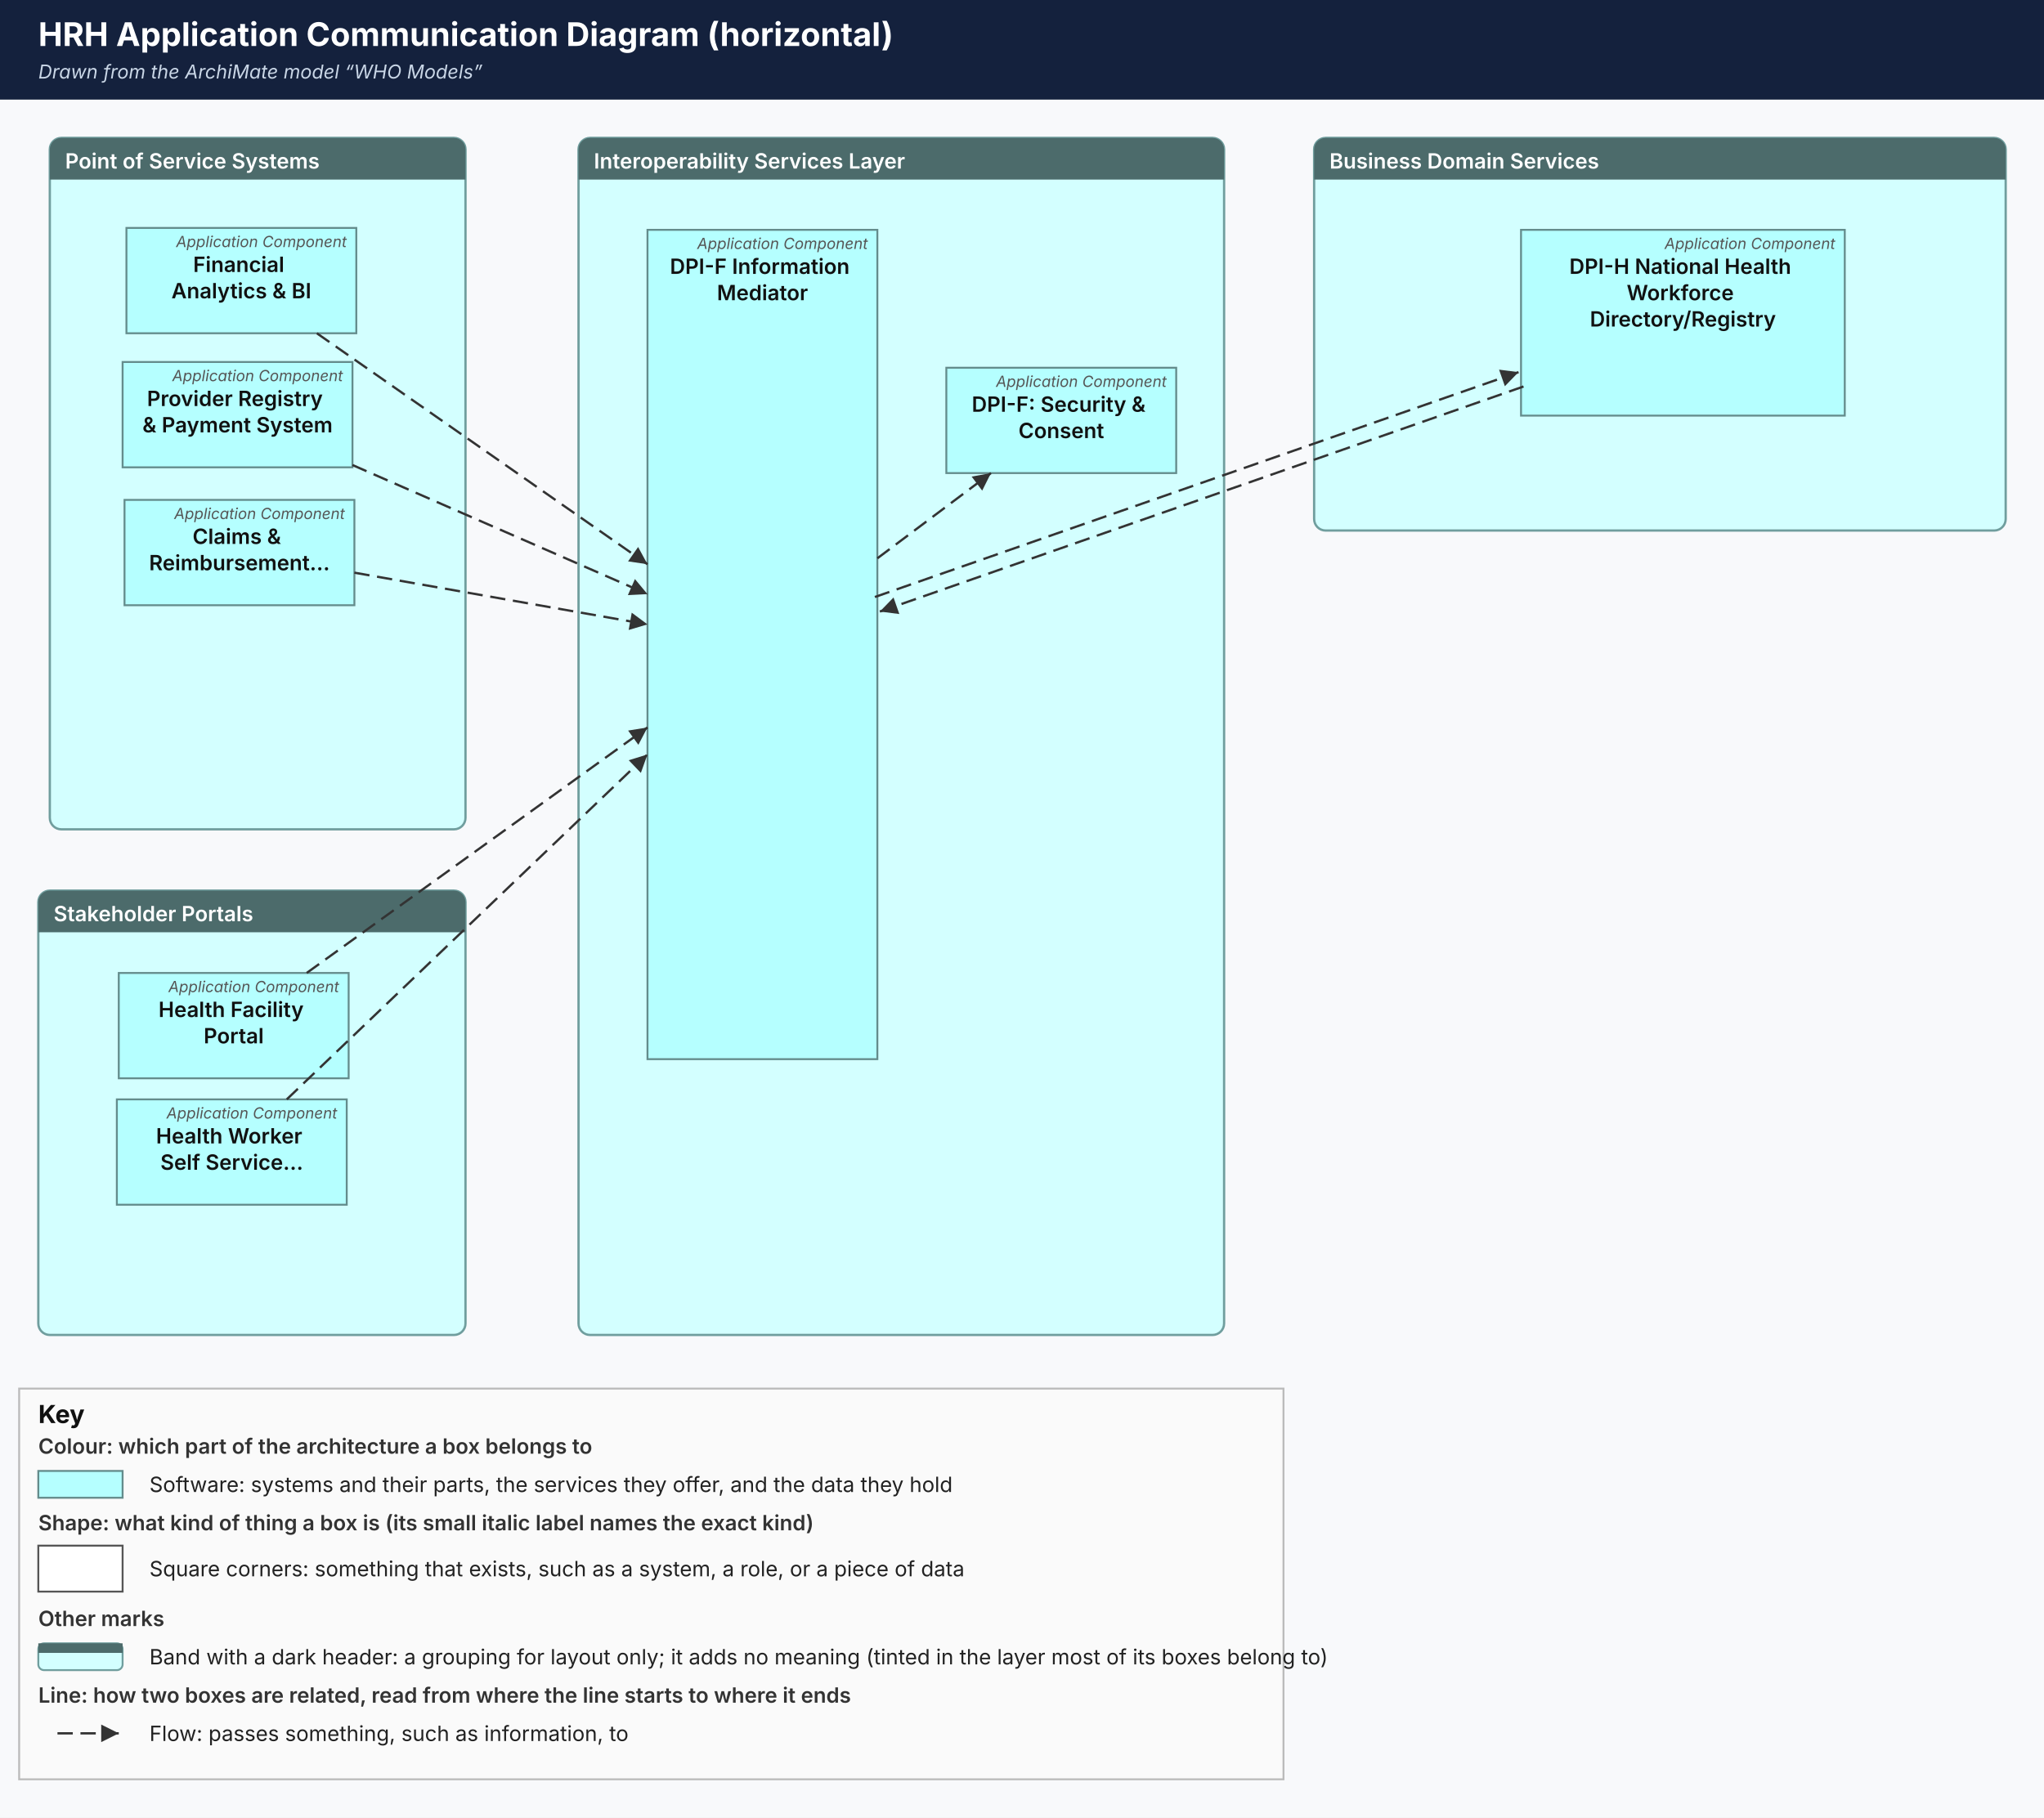
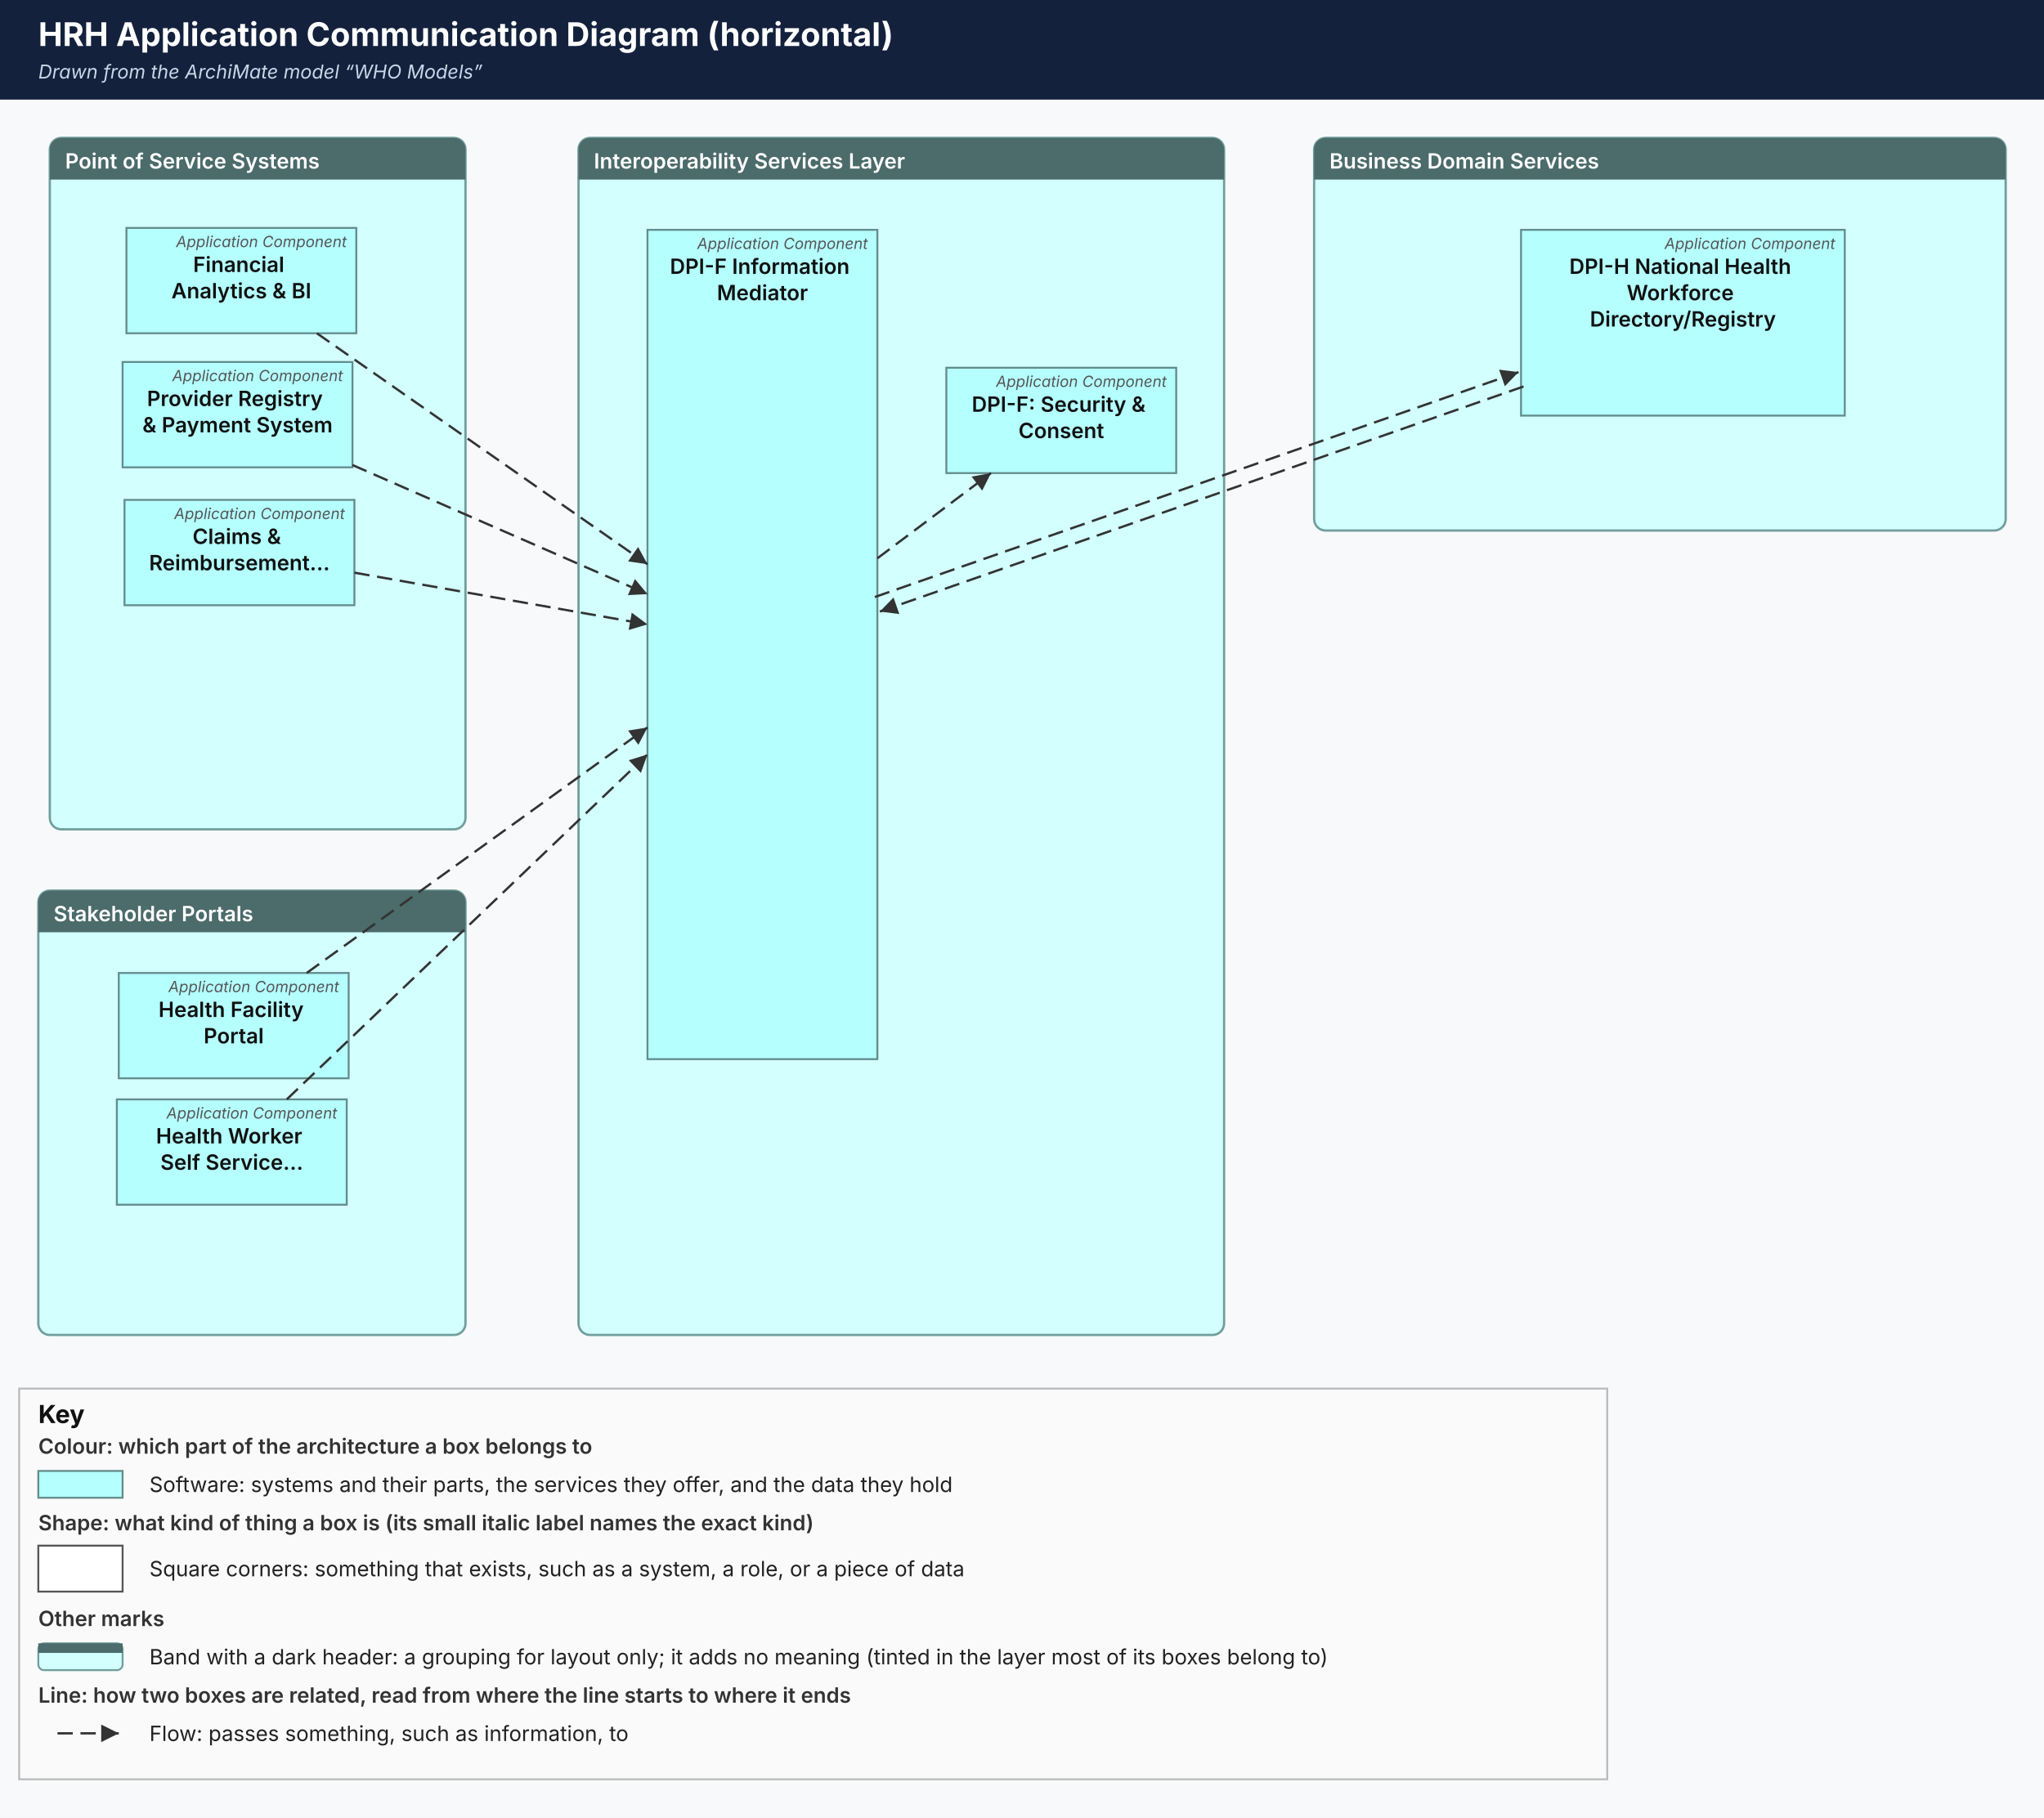
<svg xmlns="http://www.w3.org/2000/svg" viewBox="46 60 1067 949" width="1067" height="949" role="img" aria-labelledby="av-title">
  <style>
.av-name{font:600 11px Inter, "Segoe UI", system-ui, -apple-system, Helvetica, Arial, sans-serif;fill:#111}
.av-type{font:italic 8px Inter, "Segoe UI", system-ui, -apple-system, Helvetica, Arial, sans-serif;fill:#555}
.av-group{font:600 11px Inter, "Segoe UI", system-ui, -apple-system, Helvetica, Arial, sans-serif;fill:#333}
.av-note{font:10px Inter, "Segoe UI", system-ui, -apple-system, Helvetica, Arial, sans-serif;fill:#222}
.av-key{font:11px Inter, "Segoe UI", system-ui, -apple-system, Helvetica, Arial, sans-serif;fill:#222}
.av-keyh{font:600 11px Inter, "Segoe UI", system-ui, -apple-system, Helvetica, Arial, sans-serif;fill:#333}
.av-keyt{font:700 13px Inter, "Segoe UI", system-ui, -apple-system, Helvetica, Arial, sans-serif;fill:#111}
.av-rel{font:9px Inter, "Segoe UI", system-ui, -apple-system, Helvetica, Arial, sans-serif;fill:#333;paint-order:stroke;stroke:#fff;stroke-width:3px}
a:hover rect,a:hover polygon,a:focus rect,a:focus polygon{stroke:#06c;stroke-width:2.5}
</style>
  <defs>
    <marker id="arrow-open" viewBox="0 0 12 12" refX="11" refY="6" markerWidth="11" markerHeight="11" orient="auto-start-reverse" markerUnits="userSpaceOnUse">
      <path d="M1 1 L11 6 L1 11" fill="none" stroke="#333" stroke-width="1.3" />
    </marker>
    <marker id="arrow-filled" viewBox="0 0 12 12" refX="11" refY="6" markerWidth="11" markerHeight="11" orient="auto-start-reverse" markerUnits="userSpaceOnUse">
      <path d="M1 1 L11 6 L1 11 Z" fill="#333" />
    </marker>
    <marker id="arrow-small" viewBox="0 0 10 10" refX="9" refY="5" markerWidth="8" markerHeight="8" orient="auto-start-reverse" markerUnits="userSpaceOnUse">
      <path d="M1 1 L9 5 L1 9" fill="none" stroke="#333" stroke-width="1.2" />
    </marker>
    <marker id="triangle-hollow" viewBox="0 0 14 14" refX="13" refY="7" markerWidth="13" markerHeight="13" orient="auto-start-reverse" markerUnits="userSpaceOnUse">
      <path d="M1 1 L13 7 L1 13 Z" fill="#fff" stroke="#333" stroke-width="1.2" />
    </marker>
    <marker id="diamond-filled" viewBox="0 0 16 10" refX="1" refY="5" markerWidth="16" markerHeight="10" orient="auto-start-reverse" markerUnits="userSpaceOnUse">
      <path d="M1 5 L8 1 L15 5 L8 9 Z" fill="#333" />
    </marker>
    <marker id="diamond-hollow" viewBox="0 0 16 10" refX="1" refY="5" markerWidth="16" markerHeight="10" orient="auto-start-reverse" markerUnits="userSpaceOnUse">
      <path d="M1 5 L8 1 L15 5 L8 9 Z" fill="#fff" stroke="#333" stroke-width="1.2" />
    </marker>
    <marker id="dot" viewBox="0 0 8 8" refX="4" refY="4" markerWidth="7" markerHeight="7" orient="auto" markerUnits="userSpaceOnUse">
      <circle cx="4" cy="4" r="3.2" fill="#333" />
    </marker>
    <pattern id="missing" width="8" height="8" patternUnits="userSpaceOnUse" patternTransform="rotate(45)">
      <rect width="8" height="8" fill="#fff" />
      <line x1="0" y1="0" x2="0" y2="8" stroke="#d33" stroke-width="2" />
    </pattern>
  </defs>
  <rect x="46" y="60" width="1067" height="949" fill="#f8f9fb" />
  <rect x="46" y="60" width="1067" height="52" fill="#14213d" />
  <text x="66" y="84" style="font:700 17px Inter, &quot;Segoe UI&quot;, system-ui, -apple-system, Helvetica, Arial, sans-serif;fill:#fff">HRH Application Communication Diagram (horizontal)</text>
  <text x="66" y="101" style="font:italic 10px Inter, &quot;Segoe UI&quot;, system-ui, -apple-system, Helvetica, Arial, sans-serif;fill:#c9d6e6">Drawn from the ArchiMate model “WHO Models”</text>
  <g class="av-g">
    <rect x="72" y="132" width="217" height="361" rx="6" fill="#d3ffff" stroke="#709e9e" stroke-width="1.2" />
    <path d="M72 138 a6 6 0 0 1 6 -6 h205 a6 6 0 0 1 6 6 v15.75 h-217 z" fill="#4c6b6b" />
    <text class="av-group" x="80" y="148" style="fill:#fff">Point of Service Systems</text>
  </g>
  <a href="../../../en/dpi-h-ra/archimate/0.2.0-draft.1/elements/financial-analytics-bi/" target="_top">
    <rect x="112" y="179" width="120" height="55" fill="#b5ffff" stroke="#648c8c" stroke-width="1" />
    <text class="av-type" x="227" y="189" text-anchor="end">Application Component</text>
    <text class="av-name" x="172" y="202" text-anchor="middle">
      <tspan x="172" dy="0">Financial</tspan>
      <tspan x="172" dy="13.75">Analytics &amp; BI</tspan>
    </text>
  </a>
  <a href="../../../en/dpi-h-ra/archimate/0.2.0-draft.1/elements/provider-registry-payment-system/" target="_top">
    <rect x="110" y="249" width="120" height="55" fill="#b5ffff" stroke="#648c8c" stroke-width="1" />
    <text class="av-type" x="225" y="259" text-anchor="end">Application Component</text>
    <text class="av-name" x="170" y="272" text-anchor="middle">
      <tspan x="170" dy="0">Provider Registry</tspan>
      <tspan x="170" dy="13.75">&amp; Payment System</tspan>
    </text>
  </a>
  <a href="../../../en/dpi-h-ra/archimate/0.2.0-draft.1/elements/claims-reimbursement-system/" target="_top">
    <rect x="111" y="321" width="120" height="55" fill="#b5ffff" stroke="#648c8c" stroke-width="1" />
    <text class="av-type" x="226" y="331" text-anchor="end">Application Component</text>
    <text class="av-name" x="171" y="344" text-anchor="middle">
      <tspan x="171" dy="0">Claims &amp;</tspan>
      <tspan x="171" dy="13.75">Reimbursement…</tspan>
    </text>
  </a>
  <g class="av-g">
    <rect x="66" y="525" width="223" height="232" rx="6" fill="#d3ffff" stroke="#709e9e" stroke-width="1.2" />
    <path d="M66 531 a6 6 0 0 1 6 -6 h211 a6 6 0 0 1 6 6 v15.75 h-223 z" fill="#4c6b6b" />
    <text class="av-group" x="74" y="541" style="fill:#fff">Stakeholder Portals</text>
  </g>
  <a href="../../../en/dpi-h-ra/archimate/0.2.0-draft.1/elements/health-facility-portal/" target="_top">
    <rect x="108" y="568" width="120" height="55" fill="#b5ffff" stroke="#648c8c" stroke-width="1" />
    <text class="av-type" x="223" y="578" text-anchor="end">Application Component</text>
    <text class="av-name" x="168" y="591" text-anchor="middle">
      <tspan x="168" dy="0">Health Facility</tspan>
      <tspan x="168" dy="13.75">Portal</tspan>
    </text>
  </a>
  <a href="../../../en/dpi-h-ra/archimate/0.2.0-draft.1/elements/health-worker-self-service-portal/" target="_top">
    <rect x="107" y="634" width="120" height="55" fill="#b5ffff" stroke="#648c8c" stroke-width="1" />
    <text class="av-type" x="222" y="644" text-anchor="end">Application Component</text>
    <text class="av-name" x="167" y="657" text-anchor="middle">
      <tspan x="167" dy="0">Health Worker</tspan>
      <tspan x="167" dy="13.75">Self Service…</tspan>
    </text>
  </a>
  <g class="av-g">
    <rect x="348" y="132" width="337" height="625" rx="6" fill="#d3ffff" stroke="#709e9e" stroke-width="1.2" />
    <path d="M348 138 a6 6 0 0 1 6 -6 h325 a6 6 0 0 1 6 6 v15.75 h-337 z" fill="#4c6b6b" />
    <text class="av-group" x="356" y="148" style="fill:#fff">Interoperability Services Layer</text>
  </g>
  <a href="../../../en/dpi-h-ra/archimate/0.2.0-draft.1/elements/dpi-f-information-mediator/" target="_top">
    <rect x="384" y="180" width="120" height="433" fill="#b5ffff" stroke="#648c8c" stroke-width="1" />
    <text class="av-type" x="499" y="190" text-anchor="end">Application Component</text>
    <text class="av-name" x="444" y="203" text-anchor="middle">
      <tspan x="444" dy="0">DPI-F Information</tspan>
      <tspan x="444" dy="13.75">Mediator</tspan>
    </text>
  </a>
  <a href="../../../en/dpi-h-ra/archimate/0.2.0-draft.1/elements/dpi-f-security-consent/" target="_top">
    <rect x="540" y="252" width="120" height="55" fill="#b5ffff" stroke="#648c8c" stroke-width="1" />
    <text class="av-type" x="655" y="262" text-anchor="end">Application Component</text>
    <text class="av-name" x="600" y="275" text-anchor="middle">
      <tspan x="600" dy="0">DPI-F: Security &amp;</tspan>
      <tspan x="600" dy="13.75">Consent</tspan>
    </text>
  </a>
  <g class="av-g">
    <rect x="732" y="132" width="361" height="205" rx="6" fill="#d3ffff" stroke="#709e9e" stroke-width="1.2" />
    <path d="M732 138 a6 6 0 0 1 6 -6 h349 a6 6 0 0 1 6 6 v15.75 h-361 z" fill="#4c6b6b" />
    <text class="av-group" x="740" y="148" style="fill:#fff">Business Domain Services</text>
  </g>
  <a href="../../../en/dpi-h-ra/archimate/0.2.0-draft.1/elements/dpi-h-national-health-workforce-directory-registry/" target="_top">
    <rect x="840" y="180" width="169" height="97" fill="#b5ffff" stroke="#648c8c" stroke-width="1" />
    <text class="av-type" x="1004" y="190" text-anchor="end">Application Component</text>
    <text class="av-name" x="924.5" y="203" text-anchor="middle">
      <tspan x="924.5" dy="0">DPI-H National Health</tspan>
      <tspan x="924.5" dy="13.75">Workforce</tspan>
      <tspan x="924.5" dy="13.75">Directory/Registry</tspan>
    </text>
  </a>
  <a href="../../../en/dpi-h-ra/archimate/0.2.0-draft.1/relationships/id-42ccf72f046744a98d3c5e717079c059/" target="_top">
    <path d="M211.4 234 L384 354.6" fill="none" stroke="#333" stroke-width="1.2" stroke-dasharray="8 4" marker-end="url(#arrow-filled)" />
    <path d="M211.4 234 L384 354.6" fill="none" stroke="transparent" stroke-width="8" />
  </a>
  <a href="../../../en/dpi-h-ra/archimate/0.2.0-draft.1/relationships/id-dfb5d9850936470297441731ba7923a5/" target="_top">
    <path d="M230 302.8 L384 370.2" fill="none" stroke="#333" stroke-width="1.2" stroke-dasharray="8 4" marker-end="url(#arrow-filled)" />
    <path d="M230 302.8 L384 370.2" fill="none" stroke="transparent" stroke-width="8" />
  </a>
  <a href="../../../en/dpi-h-ra/archimate/0.2.0-draft.1/relationships/id-753eb90f4e7b4fde86af9d2a79212e40/" target="_top">
    <path d="M231 359 L384 386" fill="none" stroke="#333" stroke-width="1.2" stroke-dasharray="8 4" marker-end="url(#arrow-filled)" />
    <path d="M231 359 L384 386" fill="none" stroke="transparent" stroke-width="8" />
  </a>
  <a href="../../../en/dpi-h-ra/archimate/0.2.0-draft.1/relationships/id-84904306f207414a97c5a3ea80f2efdd/" target="_top">
    <path d="M206.1 568 L384 439.8" fill="none" stroke="#333" stroke-width="1.2" stroke-dasharray="8 4" marker-end="url(#arrow-filled)" />
    <path d="M206.1 568 L384 439.8" fill="none" stroke="transparent" stroke-width="8" />
  </a>
  <a href="../../../en/dpi-h-ra/archimate/0.2.0-draft.1/relationships/id-25e7a559b40f40bfbb336dbd0fa65df6/" target="_top">
    <path d="M195.7 634 L384 453.9" fill="none" stroke="#333" stroke-width="1.2" stroke-dasharray="8 4" marker-end="url(#arrow-filled)" />
    <path d="M195.7 634 L384 453.9" fill="none" stroke="transparent" stroke-width="8" />
  </a>
  <a href="../../../en/dpi-h-ra/archimate/0.2.0-draft.1/relationships/id-e9f46c67e68042109744e4da917ae6ff/" target="_top">
    <path d="M504 351.5 L563.3 307" fill="none" stroke="#333" stroke-width="1.2" stroke-dasharray="8 4" marker-end="url(#arrow-filled)" />
    <path d="M504 351.5 L563.3 307" fill="none" stroke="transparent" stroke-width="8" />
  </a>
  <a href="../../../en/dpi-h-ra/archimate/0.2.0-draft.1/relationships/id-ace822c5be96420a980993dcb3184ce4/" target="_top">
    <path d="M502.7 371.7 L838.7 254.3" fill="none" stroke="#333" stroke-width="1.2" stroke-dasharray="8 4" marker-end="url(#arrow-filled)" />
    <path d="M502.7 371.7 L838.7 254.3" fill="none" stroke="transparent" stroke-width="8" />
  </a>
  <a href="../../../en/dpi-h-ra/archimate/0.2.0-draft.1/relationships/id-fb7f0277b41346d5879bb83277f26733/" target="_top">
    <path d="M841.3 261.8 L505.3 379.3" fill="none" stroke="#333" stroke-width="1.2" stroke-dasharray="8 4" marker-end="url(#arrow-filled)" />
    <path d="M841.3 261.8 L505.3 379.3" fill="none" stroke="transparent" stroke-width="8" />
  </a>
  <g class="av-legend">
-     <rect x="56" y="785" width="660" height="204" fill="#fafafa" stroke="#bbb" />
+     <rect x="56" y="785" width="829" height="204" fill="#fafafa" stroke="#bbb" />
    <text class="av-keyt" x="66" y="803">Key</text>
    <text class="av-keyh" x="66" y="819">Colour: which part of the architecture a box belongs to</text>
    <rect x="66" y="828" width="44" height="14" fill="#b5ffff" stroke="#648c8c" />
    <text class="av-key" x="124" y="839">Software: systems and their parts, the services they offer, and the data they hold</text>
    <text class="av-keyh" x="66" y="859">Shape: what kind of thing a box is (its small italic label names the exact kind)</text>
    <rect x="66" y="867" width="44" height="24" fill="#fff" stroke="#555" />
    <text class="av-key" x="124" y="883">Square corners: something that exists, such as a system, a role, or a piece of data</text>
    <text class="av-keyh" x="66" y="909">Other marks</text>
    <rect x="66" y="918" width="44" height="14" rx="3" fill="#d3ffff" stroke="#709e9e" />
    <rect x="66" y="918" width="44" height="5" fill="#4c6b6b" />
    <text class="av-key" x="124" y="929">Band with a dark header: a grouping for layout only; it adds no meaning (tinted in the layer most of its boxes belong to)</text>
    <text class="av-keyh" x="66" y="949">Line: how two boxes are related, read from where the line starts to where it ends</text>
    <path d="M76 965 L108 965" fill="none" stroke="#333" stroke-width="1.2" stroke-dasharray="8 4" marker-end="url(#arrow-filled)" />
    <text class="av-key" x="124" y="969">Flow: passes something, such as information, to</text>
  </g>
</svg>
